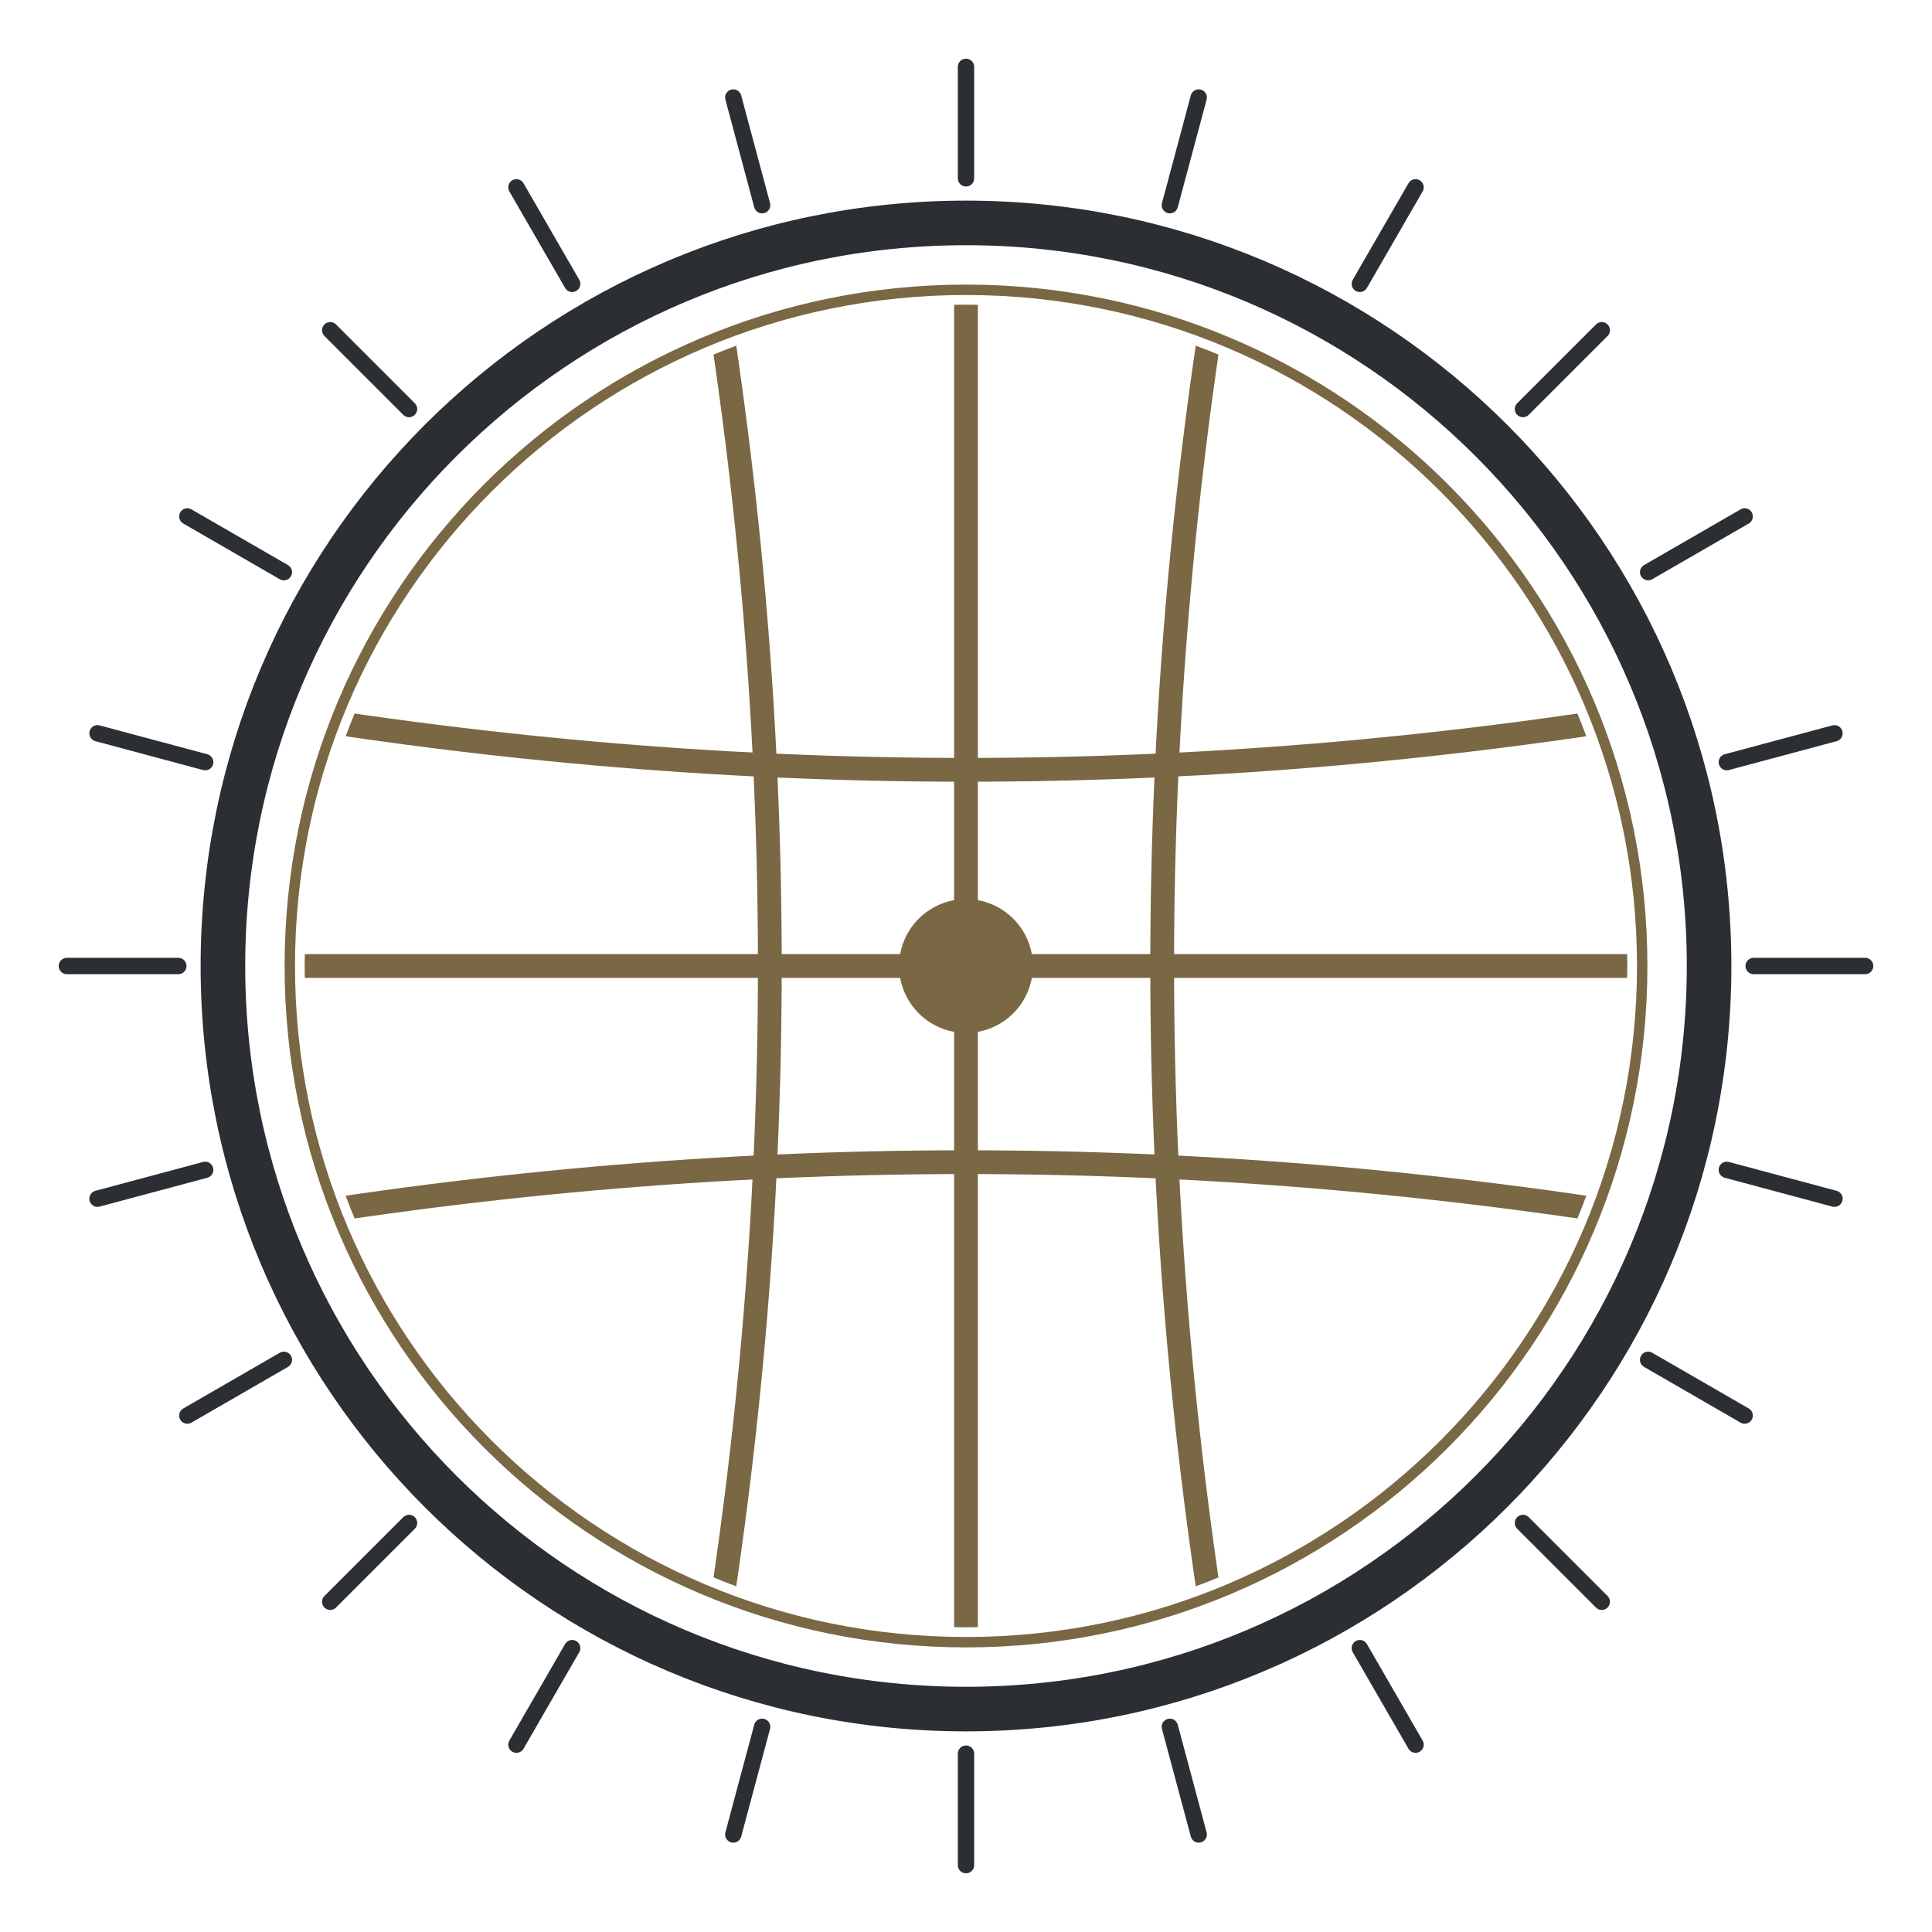
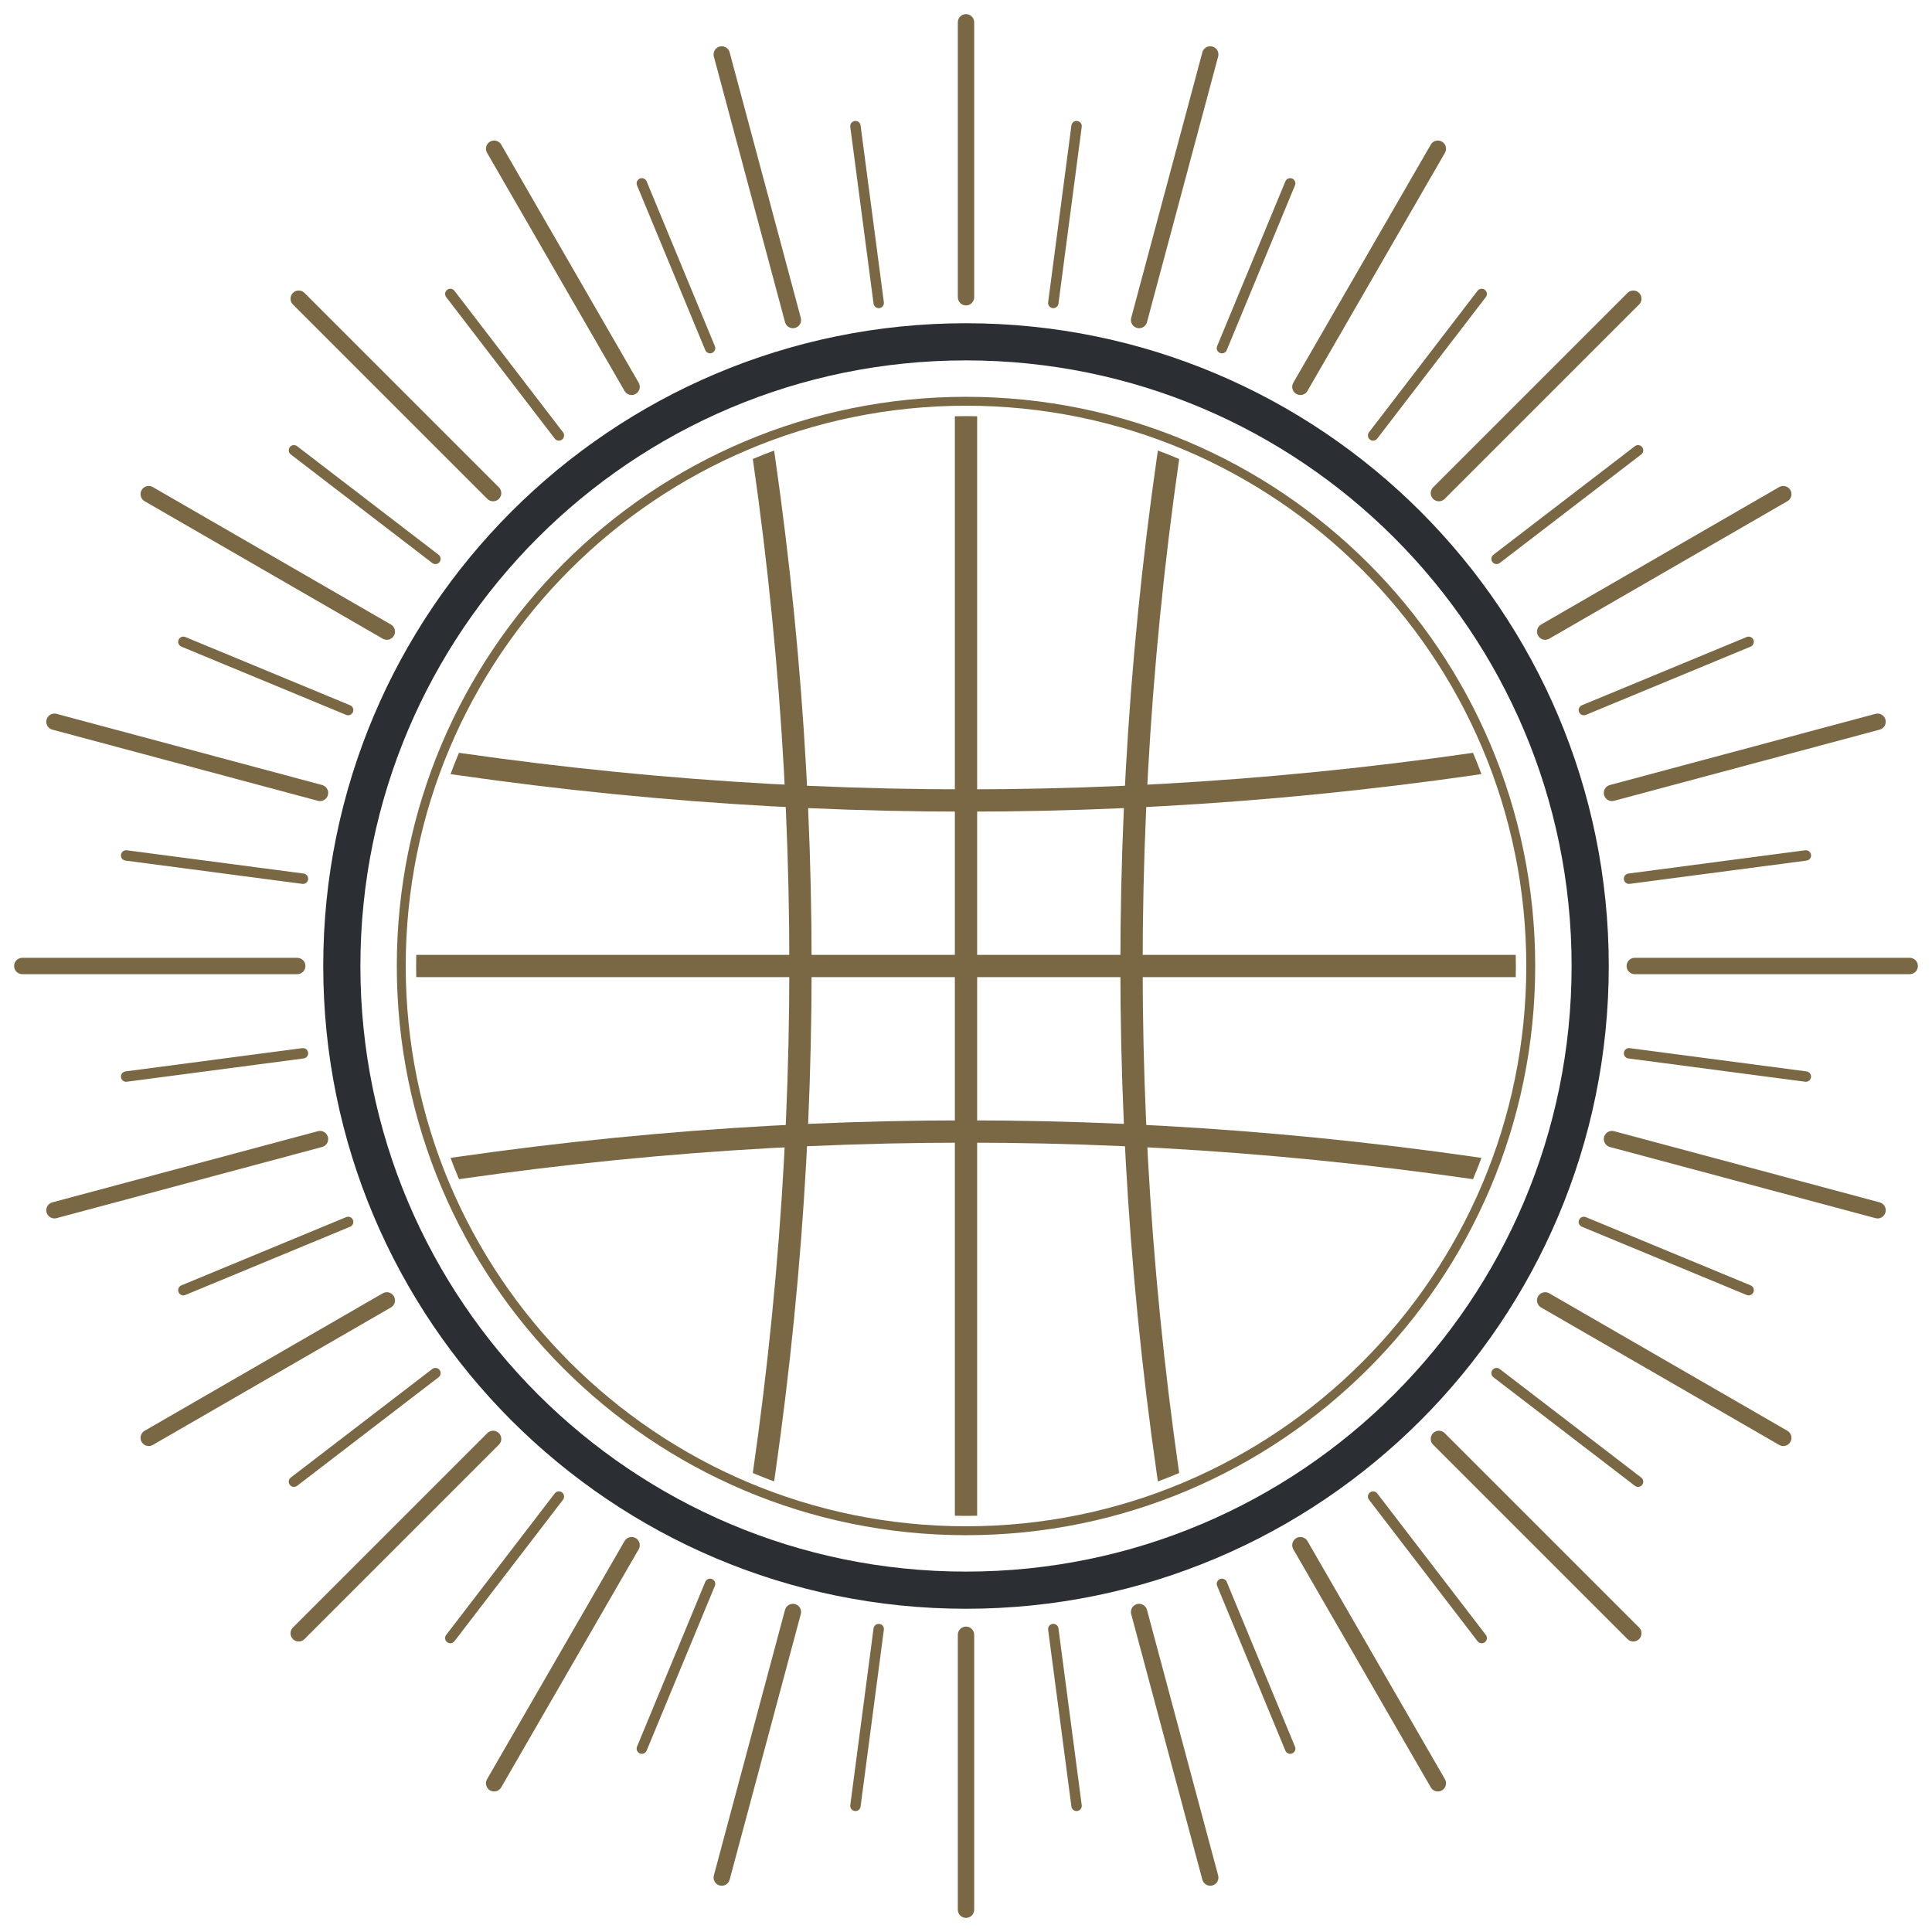
<svg xmlns="http://www.w3.org/2000/svg" width="260" height="260" viewBox="0 0 260 260">
  <g transform="translate(130,130)">
-     <line x1="0" y1="-106" x2="0" y2="-121" stroke="#2b2f33" stroke-width="2.2" stroke-linecap="round" transform="rotate(0)" />
-     <line x1="0" y1="-106" x2="0" y2="-121" stroke="#2b2f33" stroke-width="2.2" stroke-linecap="round" transform="rotate(15)" />
-     <line x1="0" y1="-106" x2="0" y2="-121" stroke="#2b2f33" stroke-width="2.2" stroke-linecap="round" transform="rotate(30)" />
-     <line x1="0" y1="-106" x2="0" y2="-121" stroke="#2b2f33" stroke-width="2.2" stroke-linecap="round" transform="rotate(45)" />
-     <line x1="0" y1="-106" x2="0" y2="-121" stroke="#2b2f33" stroke-width="2.2" stroke-linecap="round" transform="rotate(60)" />
-     <line x1="0" y1="-106" x2="0" y2="-121" stroke="#2b2f33" stroke-width="2.2" stroke-linecap="round" transform="rotate(75)" />
-     <line x1="0" y1="-106" x2="0" y2="-121" stroke="#2b2f33" stroke-width="2.2" stroke-linecap="round" transform="rotate(90)" />
-     <line x1="0" y1="-106" x2="0" y2="-121" stroke="#2b2f33" stroke-width="2.2" stroke-linecap="round" transform="rotate(105)" />
-     <line x1="0" y1="-106" x2="0" y2="-121" stroke="#2b2f33" stroke-width="2.2" stroke-linecap="round" transform="rotate(120)" />
-     <line x1="0" y1="-106" x2="0" y2="-121" stroke="#2b2f33" stroke-width="2.2" stroke-linecap="round" transform="rotate(135)" />
-     <line x1="0" y1="-106" x2="0" y2="-121" stroke="#2b2f33" stroke-width="2.2" stroke-linecap="round" transform="rotate(150)" />
-     <line x1="0" y1="-106" x2="0" y2="-121" stroke="#2b2f33" stroke-width="2.2" stroke-linecap="round" transform="rotate(165)" />
-     <line x1="0" y1="-106" x2="0" y2="-121" stroke="#2b2f33" stroke-width="2.2" stroke-linecap="round" transform="rotate(180)" />
-     <line x1="0" y1="-106" x2="0" y2="-121" stroke="#2b2f33" stroke-width="2.2" stroke-linecap="round" transform="rotate(195)" />
-     <line x1="0" y1="-106" x2="0" y2="-121" stroke="#2b2f33" stroke-width="2.2" stroke-linecap="round" transform="rotate(210)" />
-     <line x1="0" y1="-106" x2="0" y2="-121" stroke="#2b2f33" stroke-width="2.2" stroke-linecap="round" transform="rotate(225)" />
-     <line x1="0" y1="-106" x2="0" y2="-121" stroke="#2b2f33" stroke-width="2.2" stroke-linecap="round" transform="rotate(240)" />
-     <line x1="0" y1="-106" x2="0" y2="-121" stroke="#2b2f33" stroke-width="2.2" stroke-linecap="round" transform="rotate(255)" />
-     <line x1="0" y1="-106" x2="0" y2="-121" stroke="#2b2f33" stroke-width="2.2" stroke-linecap="round" transform="rotate(270)" />
-     <line x1="0" y1="-106" x2="0" y2="-121" stroke="#2b2f33" stroke-width="2.2" stroke-linecap="round" transform="rotate(285)" />
-     <line x1="0" y1="-106" x2="0" y2="-121" stroke="#2b2f33" stroke-width="2.2" stroke-linecap="round" transform="rotate(300)" />
-     <line x1="0" y1="-106" x2="0" y2="-121" stroke="#2b2f33" stroke-width="2.2" stroke-linecap="round" transform="rotate(315)" />
-     <line x1="0" y1="-106" x2="0" y2="-121" stroke="#2b2f33" stroke-width="2.2" stroke-linecap="round" transform="rotate(330)" />
-     <line x1="0" y1="-106" x2="0" y2="-121" stroke="#2b2f33" stroke-width="2.2" stroke-linecap="round" transform="rotate(345)" />
-     <circle r="100" fill="none" stroke="#2b2f33" stroke-width="6" />
-     <circle r="91" fill="none" stroke="#7a6844" stroke-width="1.4" />
+     <line x1="0" y1="-90" x2="0" y2="-127" stroke="#7a6844" stroke-width="2.2" stroke-linecap="round" transform="rotate(0)" />
+     <line x1="0" y1="-90" x2="0" y2="-114" stroke="#7a6844" stroke-width="1.4" stroke-linecap="round" transform="rotate(7.5)" />
+     <line x1="0" y1="-90" x2="0" y2="-127" stroke="#7a6844" stroke-width="2.2" stroke-linecap="round" transform="rotate(15)" />
+     <line x1="0" y1="-90" x2="0" y2="-114" stroke="#7a6844" stroke-width="1.4" stroke-linecap="round" transform="rotate(22.5)" />
+     <line x1="0" y1="-90" x2="0" y2="-127" stroke="#7a6844" stroke-width="2.2" stroke-linecap="round" transform="rotate(30)" />
+     <line x1="0" y1="-90" x2="0" y2="-114" stroke="#7a6844" stroke-width="1.4" stroke-linecap="round" transform="rotate(37.5)" />
+     <line x1="0" y1="-90" x2="0" y2="-127" stroke="#7a6844" stroke-width="2.2" stroke-linecap="round" transform="rotate(45)" />
+     <line x1="0" y1="-90" x2="0" y2="-114" stroke="#7a6844" stroke-width="1.4" stroke-linecap="round" transform="rotate(52.5)" />
+     <line x1="0" y1="-90" x2="0" y2="-127" stroke="#7a6844" stroke-width="2.2" stroke-linecap="round" transform="rotate(60)" />
+     <line x1="0" y1="-90" x2="0" y2="-114" stroke="#7a6844" stroke-width="1.4" stroke-linecap="round" transform="rotate(67.5)" />
+     <line x1="0" y1="-90" x2="0" y2="-127" stroke="#7a6844" stroke-width="2.2" stroke-linecap="round" transform="rotate(75)" />
+     <line x1="0" y1="-90" x2="0" y2="-114" stroke="#7a6844" stroke-width="1.4" stroke-linecap="round" transform="rotate(82.5)" />
+     <line x1="0" y1="-90" x2="0" y2="-127" stroke="#7a6844" stroke-width="2.2" stroke-linecap="round" transform="rotate(90)" />
+     <line x1="0" y1="-90" x2="0" y2="-114" stroke="#7a6844" stroke-width="1.4" stroke-linecap="round" transform="rotate(97.5)" />
+     <line x1="0" y1="-90" x2="0" y2="-127" stroke="#7a6844" stroke-width="2.2" stroke-linecap="round" transform="rotate(105)" />
+     <line x1="0" y1="-90" x2="0" y2="-114" stroke="#7a6844" stroke-width="1.4" stroke-linecap="round" transform="rotate(112.5)" />
+     <line x1="0" y1="-90" x2="0" y2="-127" stroke="#7a6844" stroke-width="2.2" stroke-linecap="round" transform="rotate(120)" />
+     <line x1="0" y1="-90" x2="0" y2="-114" stroke="#7a6844" stroke-width="1.4" stroke-linecap="round" transform="rotate(127.5)" />
+     <line x1="0" y1="-90" x2="0" y2="-127" stroke="#7a6844" stroke-width="2.2" stroke-linecap="round" transform="rotate(135)" />
+     <line x1="0" y1="-90" x2="0" y2="-114" stroke="#7a6844" stroke-width="1.4" stroke-linecap="round" transform="rotate(142.5)" />
+     <line x1="0" y1="-90" x2="0" y2="-127" stroke="#7a6844" stroke-width="2.2" stroke-linecap="round" transform="rotate(150)" />
+     <line x1="0" y1="-90" x2="0" y2="-114" stroke="#7a6844" stroke-width="1.4" stroke-linecap="round" transform="rotate(157.5)" />
+     <line x1="0" y1="-90" x2="0" y2="-127" stroke="#7a6844" stroke-width="2.2" stroke-linecap="round" transform="rotate(165)" />
+     <line x1="0" y1="-90" x2="0" y2="-114" stroke="#7a6844" stroke-width="1.4" stroke-linecap="round" transform="rotate(172.5)" />
+     <line x1="0" y1="-90" x2="0" y2="-127" stroke="#7a6844" stroke-width="2.2" stroke-linecap="round" transform="rotate(180)" />
+     <line x1="0" y1="-90" x2="0" y2="-114" stroke="#7a6844" stroke-width="1.4" stroke-linecap="round" transform="rotate(187.5)" />
+     <line x1="0" y1="-90" x2="0" y2="-127" stroke="#7a6844" stroke-width="2.2" stroke-linecap="round" transform="rotate(195)" />
+     <line x1="0" y1="-90" x2="0" y2="-114" stroke="#7a6844" stroke-width="1.4" stroke-linecap="round" transform="rotate(202.5)" />
+     <line x1="0" y1="-90" x2="0" y2="-127" stroke="#7a6844" stroke-width="2.2" stroke-linecap="round" transform="rotate(210)" />
+     <line x1="0" y1="-90" x2="0" y2="-114" stroke="#7a6844" stroke-width="1.4" stroke-linecap="round" transform="rotate(217.5)" />
+     <line x1="0" y1="-90" x2="0" y2="-127" stroke="#7a6844" stroke-width="2.2" stroke-linecap="round" transform="rotate(225)" />
+     <line x1="0" y1="-90" x2="0" y2="-114" stroke="#7a6844" stroke-width="1.4" stroke-linecap="round" transform="rotate(232.5)" />
+     <line x1="0" y1="-90" x2="0" y2="-127" stroke="#7a6844" stroke-width="2.2" stroke-linecap="round" transform="rotate(240)" />
+     <line x1="0" y1="-90" x2="0" y2="-114" stroke="#7a6844" stroke-width="1.4" stroke-linecap="round" transform="rotate(247.5)" />
+     <line x1="0" y1="-90" x2="0" y2="-127" stroke="#7a6844" stroke-width="2.2" stroke-linecap="round" transform="rotate(255)" />
+     <line x1="0" y1="-90" x2="0" y2="-114" stroke="#7a6844" stroke-width="1.4" stroke-linecap="round" transform="rotate(262.5)" />
+     <line x1="0" y1="-90" x2="0" y2="-127" stroke="#7a6844" stroke-width="2.2" stroke-linecap="round" transform="rotate(270)" />
+     <line x1="0" y1="-90" x2="0" y2="-114" stroke="#7a6844" stroke-width="1.4" stroke-linecap="round" transform="rotate(277.5)" />
+     <line x1="0" y1="-90" x2="0" y2="-127" stroke="#7a6844" stroke-width="2.2" stroke-linecap="round" transform="rotate(285)" />
+     <line x1="0" y1="-90" x2="0" y2="-114" stroke="#7a6844" stroke-width="1.4" stroke-linecap="round" transform="rotate(292.5)" />
+     <line x1="0" y1="-90" x2="0" y2="-127" stroke="#7a6844" stroke-width="2.2" stroke-linecap="round" transform="rotate(300)" />
+     <line x1="0" y1="-90" x2="0" y2="-114" stroke="#7a6844" stroke-width="1.4" stroke-linecap="round" transform="rotate(307.5)" />
+     <line x1="0" y1="-90" x2="0" y2="-127" stroke="#7a6844" stroke-width="2.2" stroke-linecap="round" transform="rotate(315)" />
+     <line x1="0" y1="-90" x2="0" y2="-114" stroke="#7a6844" stroke-width="1.4" stroke-linecap="round" transform="rotate(322.5)" />
+     <line x1="0" y1="-90" x2="0" y2="-127" stroke="#7a6844" stroke-width="2.2" stroke-linecap="round" transform="rotate(330)" />
+     <line x1="0" y1="-90" x2="0" y2="-114" stroke="#7a6844" stroke-width="1.4" stroke-linecap="round" transform="rotate(337.5)" />
+     <line x1="0" y1="-90" x2="0" y2="-127" stroke="#7a6844" stroke-width="2.2" stroke-linecap="round" transform="rotate(345)" />
+     <line x1="0" y1="-90" x2="0" y2="-114" stroke="#7a6844" stroke-width="1.4" stroke-linecap="round" transform="rotate(352.5)" />
+     <circle r="84" fill="none" stroke="#2b2f33" stroke-width="5" />
+     <circle r="76" fill="none" stroke="#7a6844" stroke-width="1.2" />
    <clipPath id="in">
-       <circle r="89" />
+       <circle r="74" />
    </clipPath>
-     <g clip-path="url(#in)" fill="none" stroke="#7a6844" stroke-width="3.2" stroke-linecap="round">
-       <path d="M-100,-35.2 Q0,-17.6 100,-35.2" />
-       <path d="M-35.2,-100 Q-17.6,0 -35.2,100" />
-       <path d="M-100,0 Q0,0 100,0" />
-       <path d="M0,-100 Q0,0 0,100" />
-       <path d="M-100,35.2 Q0,17.6 100,35.2" />
-       <path d="M35.2,-100 Q17.6,0 35.2,100" />
+     <g clip-path="url(#in)" fill="none" stroke="#7a6844" stroke-width="3" stroke-linecap="round">
+       <path d="M-84,-29.7 Q0,-14.85 84,-29.7" />
+       <path d="M-29.7,-84 Q-14.85,0 -29.7,84" />
+       <path d="M-84,0 Q0,0 84,0" />
+       <path d="M0,-84 Q0,0 0,84" />
+       <path d="M-84,29.7 Q0,14.85 84,29.7" />
+       <path d="M29.7,-84 Q14.85,0 29.7,84" />
    </g>
-     <circle r="9" fill="#7a6844" />
  </g>
</svg>
